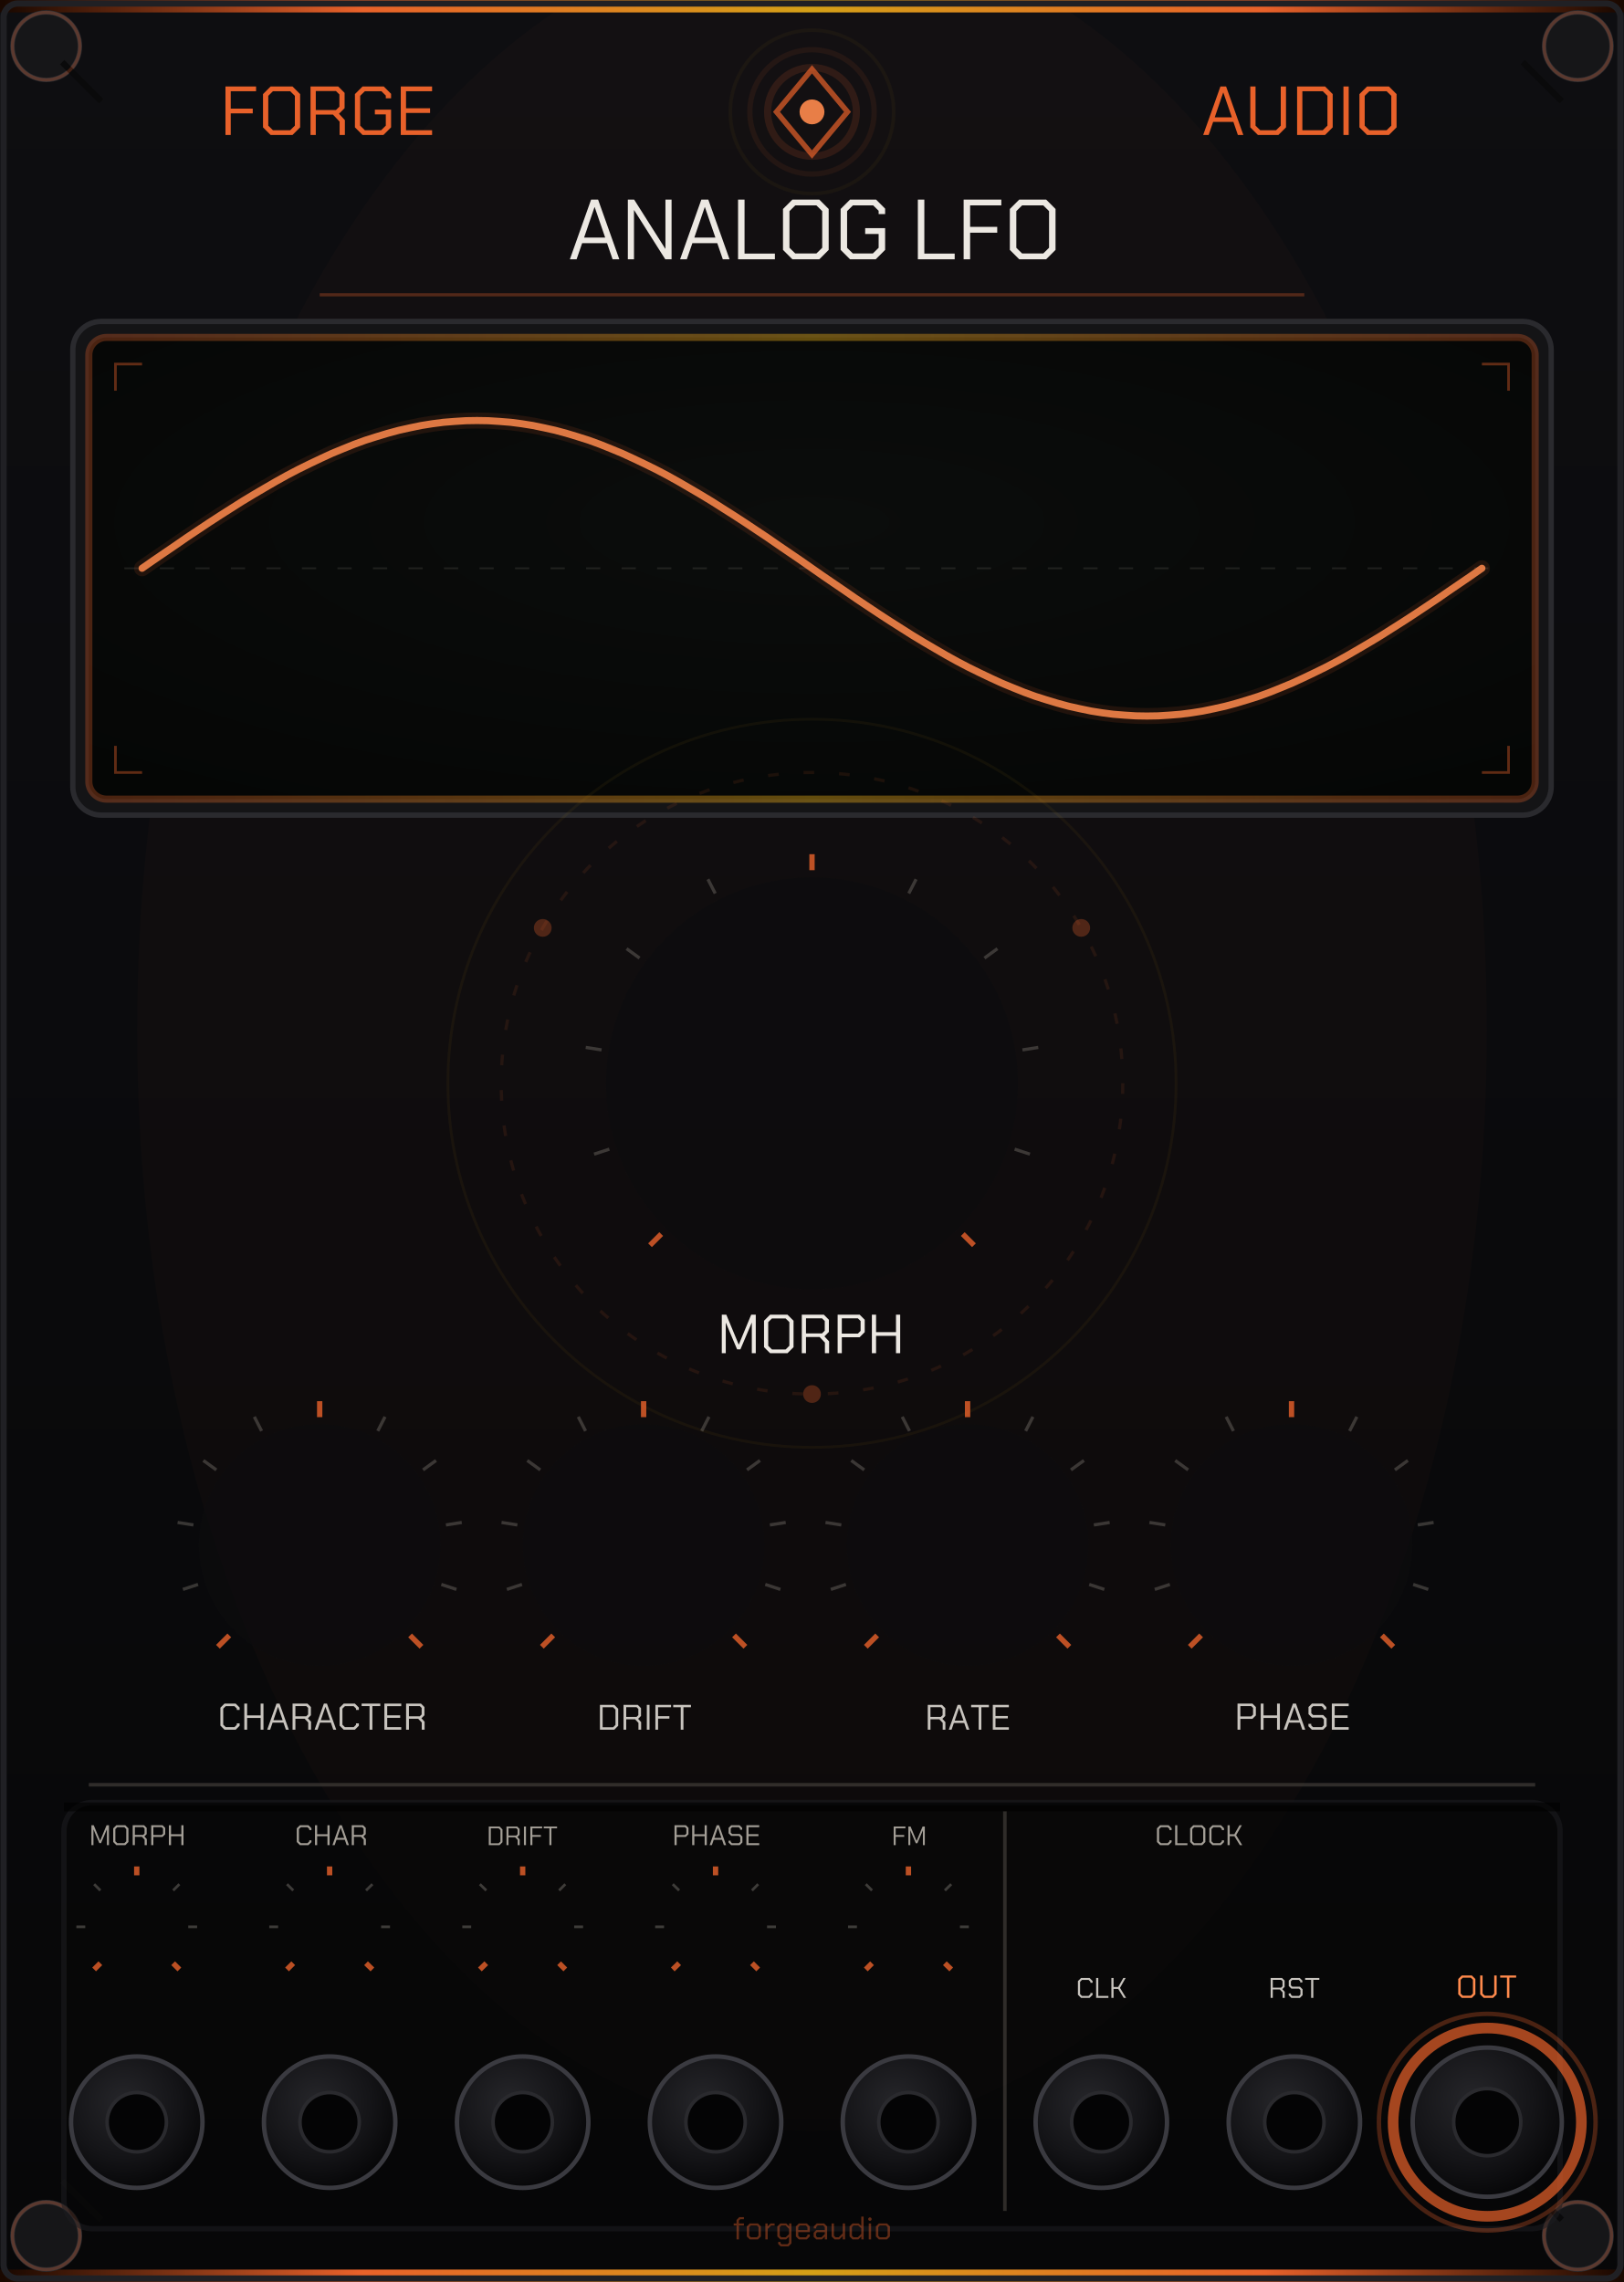
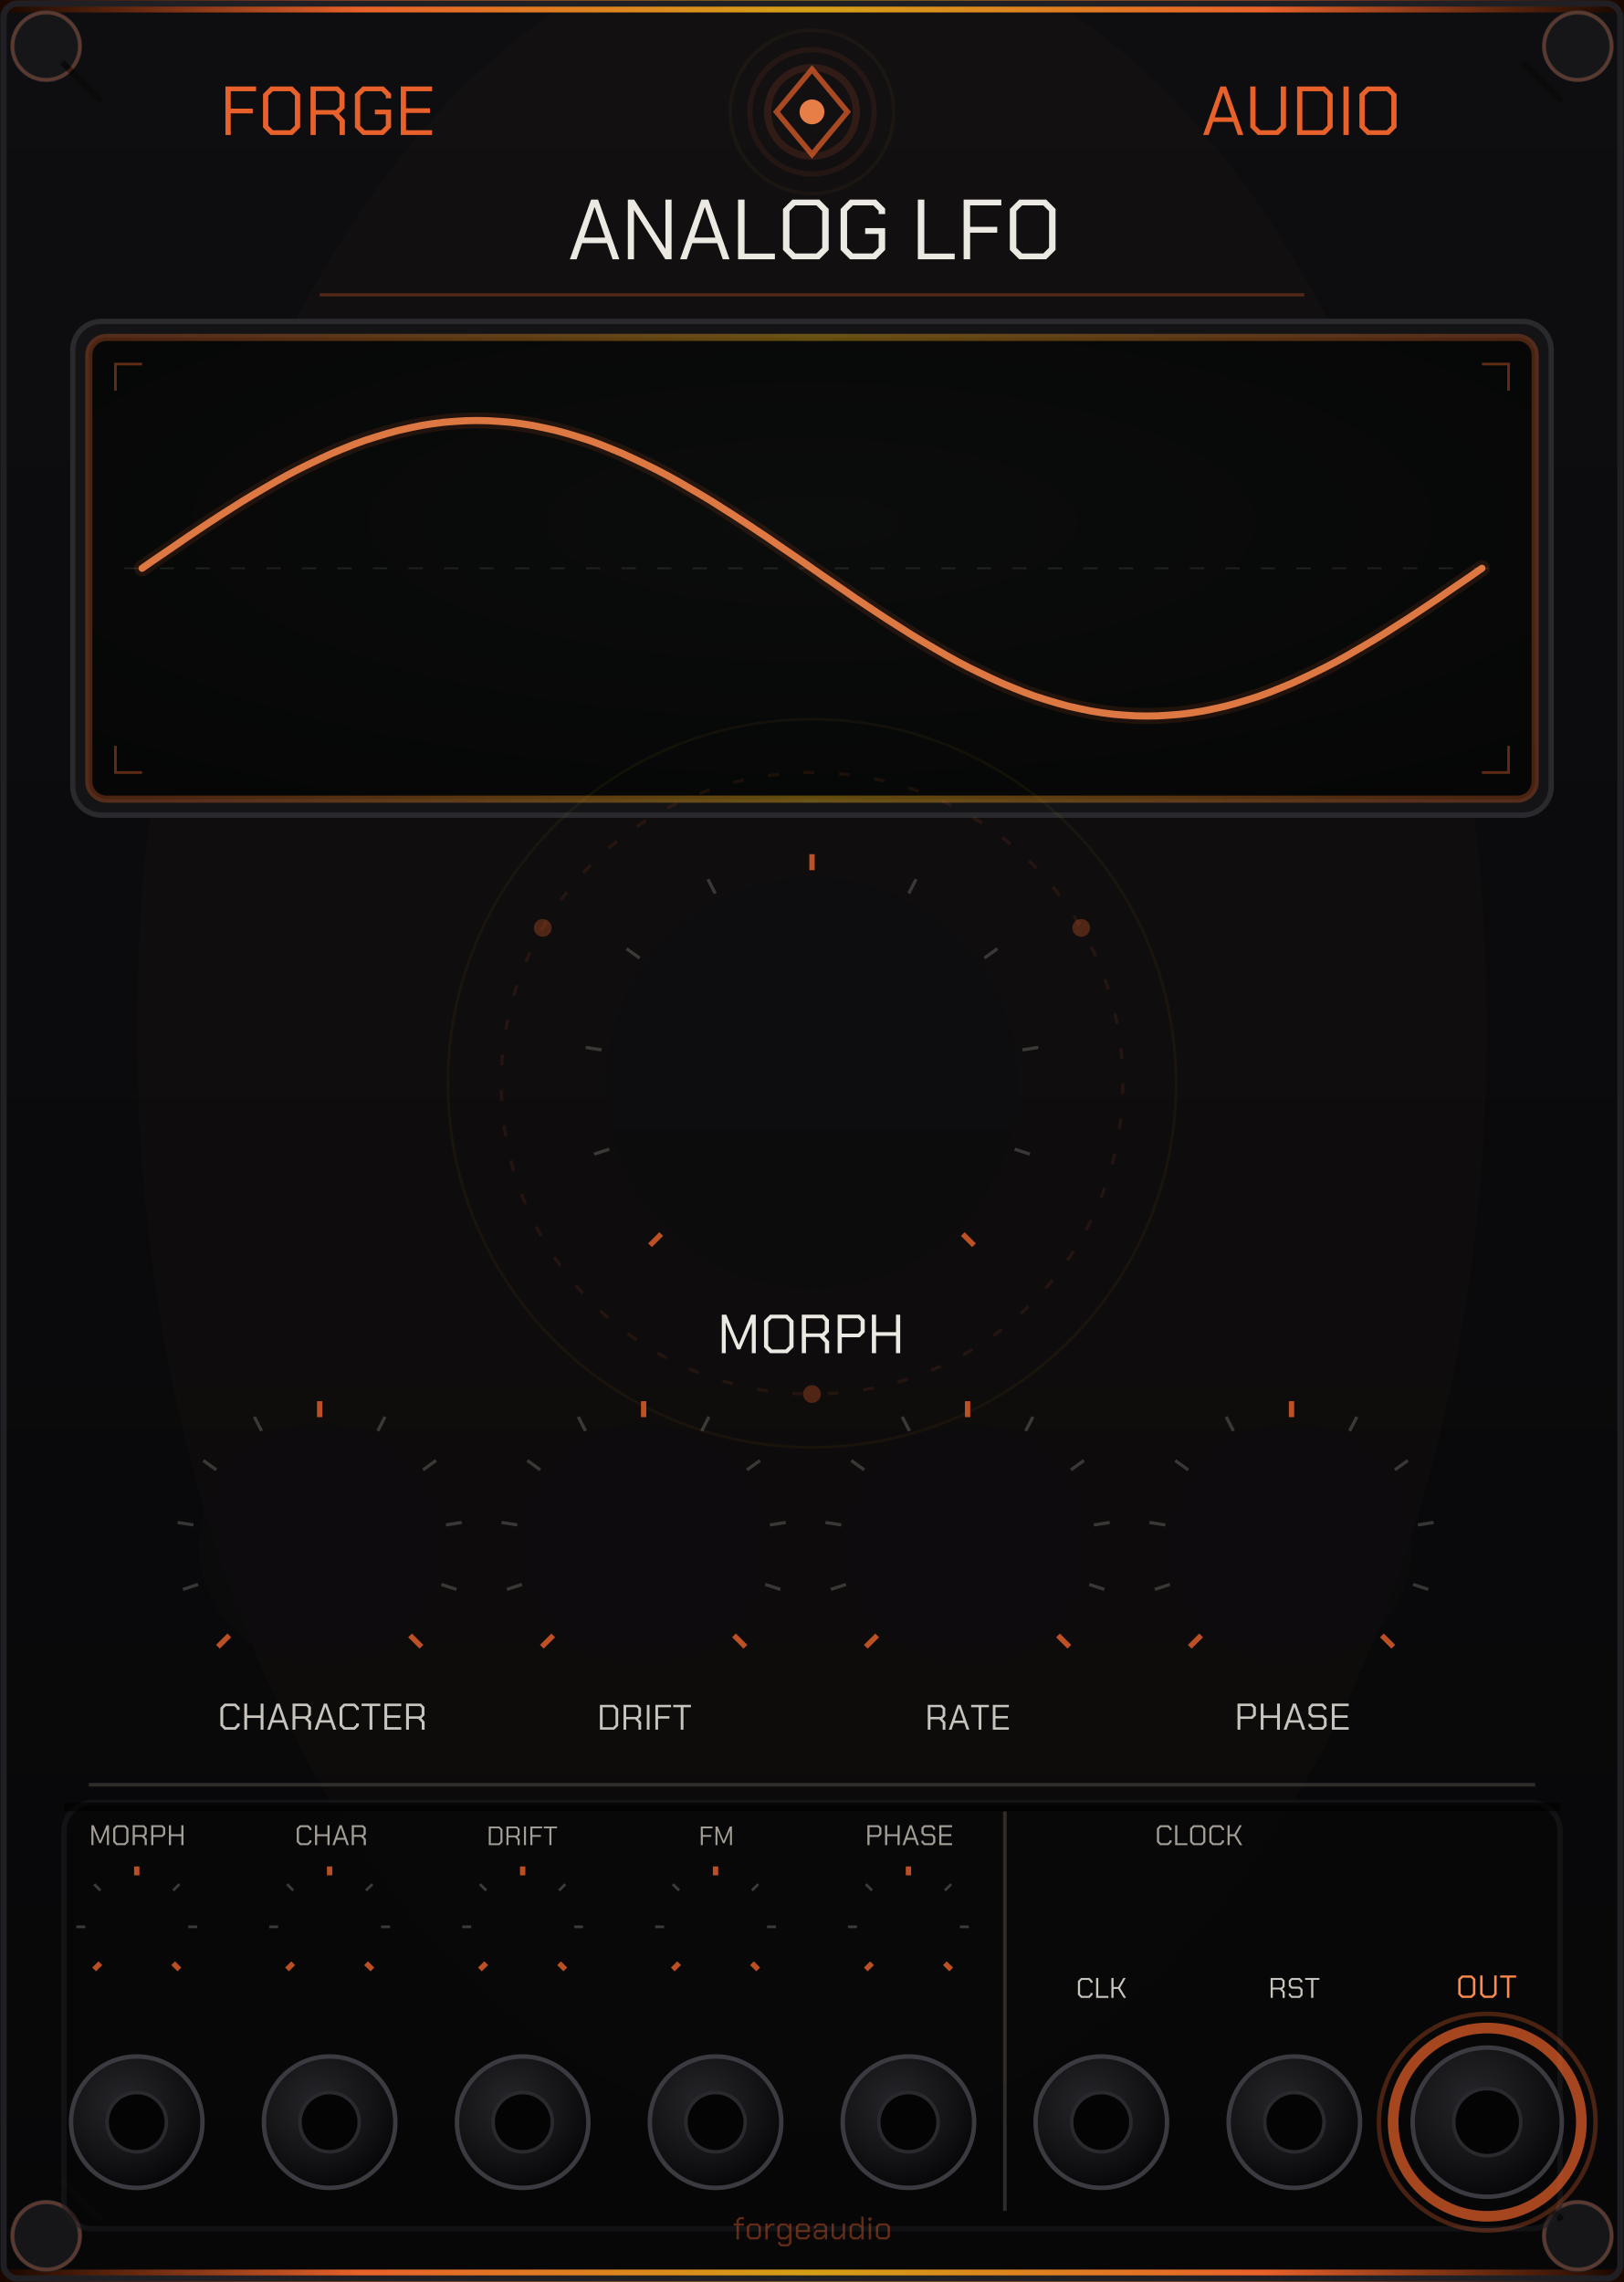
<svg xmlns="http://www.w3.org/2000/svg" width="91.44mm" height="128.5mm" viewBox="0 0 91.44 128.5" version="1.1">
  <defs>
    <linearGradient id="bg" x1="0" y1="0" x2="0" y2="1">
      <stop offset="0" stop-color="#0e0e11" />
      <stop offset="0.55" stop-color="#0a0a0c" />
      <stop offset="1" stop-color="#070708" />
    </linearGradient>
    <linearGradient id="rail" x1="0" y1="0" x2="1" y2="0">
      <stop offset="0" stop-color="#1a0800" />
      <stop offset="0.22" stop-color="#e8612a" />
      <stop offset="0.5" stop-color="#d4a017" />
      <stop offset="0.78" stop-color="#e8612a" />
      <stop offset="1" stop-color="#1a0800" />
    </linearGradient>
    <radialGradient id="metal" cx="0.38" cy="0.32" r="0.75">
      <stop offset="0" stop-color="#34343a" />
      <stop offset="0.5" stop-color="#202024" />
      <stop offset="1" stop-color="#0e0e10" />
    </radialGradient>
    <radialGradient id="metalHero" cx="0.38" cy="0.30" r="0.78">
      <stop offset="0" stop-color="#3c3c44" />
      <stop offset="0.45" stop-color="#242429" />
      <stop offset="1" stop-color="#0d0d0f" />
    </radialGradient>
    <radialGradient id="jack" cx="0.4" cy="0.35" r="0.7">
      <stop offset="0" stop-color="#26262a" />
      <stop offset="0.6" stop-color="#141417" />
      <stop offset="1" stop-color="#050506" />
    </radialGradient>
    <radialGradient id="screen" cx="0.5" cy="0.4" r="0.85">
      <stop offset="0" stop-color="#0b0d0c" />
      <stop offset="1" stop-color="#040504" />
    </radialGradient>
    <linearGradient id="dispStroke" x1="0" y1="0" x2="1" y2="0">
      <stop offset="0" stop-color="#e8612a" stop-opacity="0.3" />
      <stop offset="0.5" stop-color="#d4a017" stop-opacity="0.45" />
      <stop offset="1" stop-color="#e8612a" stop-opacity="0.3" />
    </linearGradient>
  </defs>
  <rect x="0" y="0" width="91.44" height="128.5" fill="url(#bg)" />
  <ellipse cx="45.72" cy="58" rx="38" ry="62" fill="#e8612a" opacity="0.02" />
  <rect x="0" y="0" width="91.44" height="0.7" fill="url(#rail)" />
  <rect x="0" y="127.80" width="91.44" height="0.7" fill="url(#rail)" />
  <rect x="0.2" y="0.2" width="91.04" height="128.10" rx="0.8" fill="none" stroke="#202024" stroke-width="0.35" />
  <circle cx="2.60" cy="2.60" r="1.9" fill="#161618" stroke="#2c2c30" stroke-width="0.25" />
  <path d="M 3.50 3.50 L 5.70 5.70" stroke="#0a0a0b" stroke-width="0.35" />
  <circle cx="2.60" cy="2.60" r="1.9" fill="none" stroke="#e8612a" stroke-width="0.18" opacity="0.25" />
  <circle cx="88.84" cy="2.60" r="1.9" fill="#161618" stroke="#2c2c30" stroke-width="0.25" />
  <path d="M 85.74 3.50 L 87.94 5.70" stroke="#0a0a0b" stroke-width="0.35" />
  <circle cx="88.84" cy="2.60" r="1.9" fill="none" stroke="#e8612a" stroke-width="0.18" opacity="0.25" />
  <circle cx="2.60" cy="125.90" r="1.9" fill="#161618" stroke="#2c2c30" stroke-width="0.25" />
  <path d="M 3.50 122.80 L 5.70 125.00" stroke="#0a0a0b" stroke-width="0.35" />
  <circle cx="2.60" cy="125.90" r="1.9" fill="none" stroke="#e8612a" stroke-width="0.18" opacity="0.25" />
  <circle cx="88.84" cy="125.90" r="1.9" fill="#161618" stroke="#2c2c30" stroke-width="0.25" />
  <path d="M 85.74 122.80 L 87.94 125.00" stroke="#0a0a0b" stroke-width="0.35" />
  <circle cx="88.84" cy="125.90" r="1.9" fill="none" stroke="#e8612a" stroke-width="0.18" opacity="0.25" />
  <path d="M80.0 700H522.0V632H156.0V380H474.0V312H156.0V0H80.0ZM622.0 110V590L732.0 700H1048.0L1158.0 590V110L1048.0 0H732.0ZM1014.0 68 1082.0 135V565L1014.0 632H766.0L698.0 565V135L766.0 68ZM1804.0 214V0H1728.0V193L1632.0 294H1384.0V0H1308.0V700H1708.0L1800.0 608V387L1719.0 306ZM1384.0 360H1675.0L1725.0 409V585L1675.0 634H1384.0ZM1949.0 110V590L2059.0 700H2365.0L2471.0 594V530H2395.0V569L2331.0 632H2093.0L2025.0 565V135L2093.0 68H2327.0L2395.0 135V297H2237.0V365H2471.0V110L2361.0 0H2059.0ZM2611.0 700H3063.0V632H2687.0V386H3034.0V318H2687.0V68H3063.0V0H2611.0Z" fill="#e8612a" transform="translate(12.3829,7.6) scale(0.0039,-0.0039)" />
  <path d="M269.0 700H351.0L600.0 0H521.0L456.0 189H164.0L99.0 0H20.0ZM434.0 255 311.0 612H309.0L187.0 255ZM700.0 110V700H776.0V135L844.0 68H1072.0L1140.0 135V700H1216.0V110L1106.0 0H810.0ZM1376.0 700H1780.0L1890.0 590V110L1780.0 0H1376.0ZM1746.0 68 1814.0 135V565L1746.0 632H1452.0V68ZM2045.0 700H2121.0V0H2045.0ZM2276.0 110V590L2386.0 700H2702.0L2812.0 590V110L2702.0 0H2386.0ZM2668.0 68 2736.0 135V565L2668.0 632H2420.0L2352.0 565V135L2420.0 68Z" fill="#e8612a" transform="translate(67.6678,7.6) scale(0.0039,-0.0039)" />
  <circle cx="45.72" cy="6.30" r="4.6" fill="none" stroke="#d4a017" stroke-width="0.2" opacity="0.05" />
  <circle cx="45.72" cy="6.30" r="3.5" fill="none" stroke="#e8612a" stroke-width="0.3" opacity="0.08" />
  <circle cx="45.72" cy="6.30" r="2.5" fill="none" stroke="#e8612a" stroke-width="0.4" opacity="0.14" />
  <polygon points="45.72,3.90 47.72,6.30 45.72,8.70 43.72,6.30" fill="none" stroke="#e8612a" stroke-width="0.3" opacity="0.7" />
  <circle cx="45.72" cy="6.30" r="0.7" fill="#ff8a4c" opacity="0.9" />
  <path d="M269.0 700H351.0L600.0 0H521.0L456.0 189H164.0L99.0 0H20.0ZM434.0 255 311.0 612H309.0L187.0 255ZM700.0 700H774.0L1139.0 124H1141.0V700H1213.0V0H1139.0L774.0 576H772.0V0H700.0ZM1562.0 700H1644.0L1893.0 0H1814.0L1749.0 189H1457.0L1392.0 0H1313.0ZM1727.0 255 1604.0 612H1602.0L1480.0 255ZM1993.0 700H2069.0V67H2425.0V0H1993.0ZM2520.0 110V590L2630.0 700H2946.0L3056.0 590V110L2946.0 0H2630.0ZM2912.0 68 2980.0 135V565L2912.0 632H2664.0L2596.0 565V135L2664.0 68ZM3196.0 110V590L3306.0 700H3612.0L3718.0 594V530H3642.0V569L3578.0 632H3340.0L3272.0 565V135L3340.0 68H3574.0L3642.0 135V297H3484.0V365H3718.0V110L3608.0 0H3306.0ZM4102.0 700H4178.0V67H4534.0V0H4102.0ZM4639.0 700H5081.0V632H4715.0V380H5033.0V312H4715.0V0H4639.0ZM5181.0 110V590L5291.0 700H5607.0L5717.0 590V110L5607.0 0H5291.0ZM5573.0 68 5641.0 135V565L5573.0 632H5325.0L5257.0 565V135L5325.0 68Z" fill="#ece8e2" transform="translate(31.9912,14.6) scale(0.0048,-0.0048)" />
  <path d="M 18 16.6 L 73.44 16.6" stroke="#e8612a" stroke-width="0.18" opacity="0.3" />
  <rect x="4.10" y="18.10" width="83.24" height="27.80" rx="1.6" fill="#141416" stroke="#2a2a2e" stroke-width="0.3" />
  <rect x="5.00" y="19.00" width="81.44" height="26.00" rx="1.0" fill="url(#screen)" stroke="url(#dispStroke)" stroke-width="0.4" />
  <path d="M 7.00 32.00 L 84.44 32.00" stroke="#8f8a82" stroke-width="0.1" opacity="0.18" stroke-dasharray="0.8 1.2" />
  <polyline points="8.00,32.00 8.63,31.56 9.26,31.13 9.89,30.70 10.51,30.27 11.14,29.85 11.77,29.43 12.40,29.02 13.03,28.62 13.66,28.22 14.29,27.84 14.92,27.47 15.54,27.11 16.17,26.76 16.80,26.43 17.43,26.12 18.06,25.82 18.69,25.53 19.32,25.27 19.94,25.02 20.57,24.79 21.20,24.59 21.83,24.40 22.46,24.23 23.09,24.09 23.72,23.96 24.35,23.86 24.97,23.78 25.60,23.73 26.23,23.69 26.86,23.68 27.49,23.69 28.12,23.73 28.75,23.78 29.37,23.86 30.00,23.96 30.63,24.09 31.26,24.23 31.89,24.40 32.52,24.59 33.15,24.79 33.78,25.02 34.40,25.27 35.03,25.53 35.66,25.82 36.29,26.12 36.92,26.43 37.55,26.76 38.18,27.11 38.80,27.47 39.43,27.84 40.06,28.22 40.69,28.62 41.32,29.02 41.95,29.43 42.58,29.85 43.21,30.27 43.83,30.70 44.46,31.13 45.09,31.56 45.72,32.00 46.35,32.44 46.98,32.87 47.61,33.30 48.23,33.73 48.86,34.15 49.49,34.57 50.12,34.98 50.75,35.38 51.38,35.78 52.01,36.16 52.64,36.53 53.26,36.89 53.89,37.24 54.52,37.57 55.15,37.88 55.78,38.18 56.41,38.47 57.04,38.73 57.66,38.98 58.29,39.21 58.92,39.41 59.55,39.60 60.18,39.77 60.81,39.91 61.44,40.04 62.07,40.14 62.69,40.22 63.32,40.27 63.95,40.31 64.58,40.32 65.21,40.31 65.84,40.27 66.47,40.22 67.09,40.14 67.72,40.04 68.35,39.91 68.98,39.77 69.61,39.60 70.24,39.41 70.87,39.21 71.50,38.98 72.12,38.73 72.75,38.47 73.38,38.18 74.01,37.88 74.64,37.57 75.27,37.24 75.90,36.89 76.52,36.53 77.15,36.16 77.78,35.78 78.41,35.38 79.04,34.98 79.67,34.57 80.30,34.15 80.93,33.73 81.55,33.30 82.18,32.87 82.81,32.44 83.44,32.00" fill="none" stroke="#e8612a" stroke-width="0.9" opacity="0.12" stroke-linecap="round" />
  <polyline points="8.00,32.00 8.63,31.56 9.26,31.13 9.89,30.70 10.51,30.27 11.14,29.85 11.77,29.43 12.40,29.02 13.03,28.62 13.66,28.22 14.29,27.84 14.92,27.47 15.54,27.11 16.17,26.76 16.80,26.43 17.43,26.12 18.06,25.82 18.69,25.53 19.32,25.27 19.94,25.02 20.57,24.79 21.20,24.59 21.83,24.40 22.46,24.23 23.09,24.09 23.72,23.96 24.35,23.86 24.97,23.78 25.60,23.73 26.23,23.69 26.86,23.68 27.49,23.69 28.12,23.73 28.75,23.78 29.37,23.86 30.00,23.96 30.63,24.09 31.26,24.23 31.89,24.40 32.52,24.59 33.15,24.79 33.78,25.02 34.40,25.27 35.03,25.53 35.66,25.82 36.29,26.12 36.92,26.43 37.55,26.76 38.18,27.11 38.80,27.47 39.43,27.84 40.06,28.22 40.69,28.62 41.32,29.02 41.95,29.43 42.58,29.85 43.21,30.27 43.83,30.70 44.46,31.13 45.09,31.56 45.72,32.00 46.35,32.44 46.98,32.87 47.61,33.30 48.23,33.73 48.86,34.15 49.49,34.57 50.12,34.98 50.75,35.38 51.38,35.78 52.01,36.16 52.64,36.53 53.26,36.89 53.89,37.24 54.52,37.57 55.15,37.88 55.78,38.18 56.41,38.47 57.04,38.73 57.66,38.98 58.29,39.21 58.92,39.41 59.55,39.60 60.18,39.77 60.81,39.91 61.44,40.04 62.07,40.14 62.69,40.22 63.32,40.27 63.95,40.31 64.58,40.32 65.21,40.31 65.84,40.27 66.47,40.22 67.09,40.14 67.72,40.04 68.35,39.91 68.98,39.77 69.61,39.60 70.24,39.41 70.87,39.21 71.50,38.98 72.12,38.73 72.75,38.47 73.38,38.18 74.01,37.88 74.64,37.57 75.27,37.24 75.90,36.89 76.52,36.53 77.15,36.16 77.78,35.78 78.41,35.38 79.04,34.98 79.67,34.57 80.30,34.15 80.93,33.73 81.55,33.30 82.18,32.87 82.81,32.44 83.44,32.00" fill="none" stroke="#ff8a4c" stroke-width="0.4" opacity="0.85" stroke-linecap="round" />
  <path d="M 6.50 22.00 L 6.50 20.50 L 8.00 20.50" stroke="#e8612a" stroke-width="0.15" opacity="0.4" fill="none" />
  <path d="M 84.94 22.00 L 84.94 20.50 L 83.44 20.50" stroke="#e8612a" stroke-width="0.15" opacity="0.4" fill="none" />
  <path d="M 6.50 42.00 L 6.50 43.50 L 8.00 43.50" stroke="#e8612a" stroke-width="0.15" opacity="0.4" fill="none" />
  <path d="M 84.94 42.00 L 84.94 43.50 L 83.44 43.50" stroke="#e8612a" stroke-width="0.15" opacity="0.4" fill="none" />
  <circle cx="45.72" cy="61.0" r="17.5" fill="none" stroke="#e8612a" stroke-width="0.18" opacity="0.10" stroke-dasharray="0.6 1.4" />
  <circle cx="45.72" cy="61.0" r="20.5" fill="none" stroke="#d4a017" stroke-width="0.15" opacity="0.06" />
  <circle cx="30.56" cy="52.25" r="0.5" fill="#e8612a" opacity="0.3" />
  <circle cx="60.88" cy="52.25" r="0.5" fill="#e8612a" opacity="0.3" />
  <circle cx="45.72" cy="78.50" r="0.5" fill="#e8612a" opacity="0.3" />
  <path d="M 37.23 69.49 L 36.60 70.12" stroke="#e8612a" stroke-width="0.3" opacity="0.8" />
  <path d="M 34.31 64.71 L 33.45 64.99" stroke="#8f8a82" stroke-width="0.18" opacity="0.35" />
  <path d="M 33.87 59.12 L 32.98 58.98" stroke="#8f8a82" stroke-width="0.18" opacity="0.35" />
  <path d="M 36.01 53.95 L 35.28 53.42" stroke="#8f8a82" stroke-width="0.18" opacity="0.35" />
  <path d="M 40.27 50.31 L 39.86 49.51" stroke="#8f8a82" stroke-width="0.18" opacity="0.35" />
  <path d="M 45.72 49.00 L 45.72 48.10" stroke="#e8612a" stroke-width="0.3" opacity="0.8" />
  <path d="M 51.17 50.31 L 51.58 49.51" stroke="#8f8a82" stroke-width="0.18" opacity="0.35" />
  <path d="M 55.43 53.95 L 56.16 53.42" stroke="#8f8a82" stroke-width="0.18" opacity="0.35" />
  <path d="M 57.57 59.12 L 58.46 58.98" stroke="#8f8a82" stroke-width="0.18" opacity="0.35" />
  <path d="M 57.13 64.71 L 57.99 64.99" stroke="#8f8a82" stroke-width="0.18" opacity="0.35" />
  <path d="M 54.21 69.49 L 54.84 70.12" stroke="#e8612a" stroke-width="0.3" opacity="0.8" />
  <circle cx="45.72" cy="61.00" r="11.60" fill="#0c0c0e" opacity="0.6" />
  <path d="M80.0 700H162.0L387.0 158H389.0L614.0 700H697.0V0H625.0V553H623.0L418.0 70H358.0L154.0 553H152.0V0H80.0ZM847.0 110V590L957.0 700H1273.0L1383.0 590V110L1273.0 0H957.0ZM1239.0 68 1307.0 135V565L1239.0 632H991.0L923.0 565V135L991.0 68ZM2029.0 214V0H1953.0V193L1857.0 294H1609.0V0H1533.0V700H1933.0L2025.0 608V387L1944.0 306ZM1609.0 360H1900.0L1950.0 409V585L1900.0 634H1609.0ZM2184.0 700H2584.0L2676.0 608V383L2583.0 290H2260.0V0H2184.0ZM2551.0 356 2601.0 405V585L2551.0 634H2260.0V356ZM2806.0 700H2882.0V383H3244.0V700H3320.0V0H3244.0V315H2882.0V0H2806.0Z" fill="#ece8e2" transform="translate(40.3936,76.2) scale(0.0031,-0.0031)" />
  <path d="M 12.91 92.09 L 12.27 92.73" stroke="#e8612a" stroke-width="0.3" opacity="0.8" />
  <path d="M 11.15 89.22 L 10.30 89.50" stroke="#8f8a82" stroke-width="0.18" opacity="0.35" />
  <path d="M 10.89 85.87 L 10.00 85.73" stroke="#8f8a82" stroke-width="0.18" opacity="0.35" />
  <path d="M 12.18 82.77 L 11.45 82.24" stroke="#8f8a82" stroke-width="0.18" opacity="0.35" />
  <path d="M 14.73 80.58 L 14.32 79.78" stroke="#8f8a82" stroke-width="0.18" opacity="0.35" />
  <path d="M 18.00 79.80 L 18.00 78.90" stroke="#e8612a" stroke-width="0.3" opacity="0.8" />
  <path d="M 21.27 80.58 L 21.68 79.78" stroke="#8f8a82" stroke-width="0.18" opacity="0.35" />
  <path d="M 23.82 82.77 L 24.55 82.24" stroke="#8f8a82" stroke-width="0.18" opacity="0.35" />
  <path d="M 25.11 85.87 L 26.00 85.73" stroke="#8f8a82" stroke-width="0.18" opacity="0.35" />
  <path d="M 24.85 89.22 L 25.70 89.50" stroke="#8f8a82" stroke-width="0.18" opacity="0.35" />
  <path d="M 23.09 92.09 L 23.73 92.73" stroke="#e8612a" stroke-width="0.3" opacity="0.8" />
  <circle cx="18.00" cy="87.00" r="6.80" fill="#0c0c0e" opacity="0.6" />
  <path d="M70.0 110V590L180.0 700H480.0L586.0 594V530H510.0V569L446.0 632H214.0L146.0 565V135L214.0 68H446.0L510.0 131V170H586.0V106L480.0 0H180.0ZM711.0 700H787.0V383H1149.0V700H1225.0V0H1149.0V315H787.0V0H711.0ZM1574.0 700H1656.0L1905.0 0H1826.0L1761.0 189H1469.0L1404.0 0H1325.0ZM1739.0 255 1616.0 612H1614.0L1492.0 255ZM2501.0 214V0H2425.0V193L2329.0 294H2081.0V0H2005.0V700H2405.0L2497.0 608V387L2416.0 306ZM2081.0 360H2372.0L2422.0 409V585L2372.0 634H2081.0ZM2845.0 700H2927.0L3176.0 0H3097.0L3032.0 189H2740.0L2675.0 0H2596.0ZM3010.0 255 2887.0 612H2885.0L2763.0 255ZM3266.0 110V590L3376.0 700H3676.0L3782.0 594V530H3706.0V569L3642.0 632H3410.0L3342.0 565V135L3410.0 68H3642.0L3706.0 131V170H3782.0V106L3676.0 0H3376.0ZM4069.0 633H3857.0V700H4357.0V633H4145.0V0H4069.0ZM4467.0 700H4919.0V632H4543.0V386H4890.0V318H4543.0V68H4919.0V0H4467.0ZM5545.0 214V0H5469.0V193L5373.0 294H5125.0V0H5049.0V700H5449.0L5541.0 608V387L5460.0 306ZM5125.0 360H5416.0L5466.0 409V585L5416.0 634H5125.0Z" fill="#c8c4be" transform="translate(12.2624,97.4) scale(0.0021,-0.0021)" />
  <path d="M 31.15 92.09 L 30.51 92.73" stroke="#e8612a" stroke-width="0.3" opacity="0.8" />
  <path d="M 29.39 89.22 L 28.54 89.50" stroke="#8f8a82" stroke-width="0.18" opacity="0.35" />
  <path d="M 29.13 85.87 L 28.24 85.73" stroke="#8f8a82" stroke-width="0.18" opacity="0.35" />
  <path d="M 30.42 82.77 L 29.69 82.24" stroke="#8f8a82" stroke-width="0.18" opacity="0.35" />
  <path d="M 32.97 80.58 L 32.56 79.78" stroke="#8f8a82" stroke-width="0.18" opacity="0.35" />
  <path d="M 36.24 79.80 L 36.24 78.90" stroke="#e8612a" stroke-width="0.3" opacity="0.8" />
  <path d="M 39.51 80.58 L 39.92 79.78" stroke="#8f8a82" stroke-width="0.18" opacity="0.35" />
  <path d="M 42.06 82.77 L 42.79 82.24" stroke="#8f8a82" stroke-width="0.18" opacity="0.35" />
  <path d="M 43.35 85.87 L 44.24 85.73" stroke="#8f8a82" stroke-width="0.18" opacity="0.35" />
  <path d="M 43.09 89.22 L 43.94 89.50" stroke="#8f8a82" stroke-width="0.18" opacity="0.35" />
  <path d="M 41.33 92.09 L 41.97 92.73" stroke="#e8612a" stroke-width="0.3" opacity="0.8" />
  <circle cx="36.24" cy="87.00" r="6.80" fill="#0c0c0e" opacity="0.6" />
  <path d="M80.0 700H484.0L594.0 590V110L484.0 0H80.0ZM450.0 68 518.0 135V565L450.0 632H156.0V68ZM1240.0 214V0H1164.0V193L1068.0 294H820.0V0H744.0V700H1144.0L1236.0 608V387L1155.0 306ZM820.0 360H1111.0L1161.0 409V585L1111.0 634H820.0ZM1400.0 700H1476.0V0H1400.0ZM1641.0 700H2083.0V632H1717.0V380H2035.0V312H1717.0V0H1641.0ZM2355.0 633H2143.0V700H2643.0V633H2431.0V0H2355.0Z" fill="#c8c4be" transform="translate(33.6198,97.4) scale(0.002,-0.002)" />
  <path d="M 49.39 92.09 L 48.75 92.73" stroke="#e8612a" stroke-width="0.3" opacity="0.8" />
  <path d="M 47.63 89.22 L 46.78 89.50" stroke="#8f8a82" stroke-width="0.18" opacity="0.35" />
  <path d="M 47.37 85.87 L 46.48 85.73" stroke="#8f8a82" stroke-width="0.18" opacity="0.35" />
  <path d="M 48.66 82.77 L 47.93 82.24" stroke="#8f8a82" stroke-width="0.18" opacity="0.35" />
  <path d="M 51.21 80.58 L 50.80 79.78" stroke="#8f8a82" stroke-width="0.18" opacity="0.35" />
  <path d="M 54.48 79.80 L 54.48 78.90" stroke="#e8612a" stroke-width="0.3" opacity="0.8" />
  <path d="M 57.75 80.58 L 58.16 79.78" stroke="#8f8a82" stroke-width="0.18" opacity="0.35" />
  <path d="M 60.30 82.77 L 61.03 82.24" stroke="#8f8a82" stroke-width="0.18" opacity="0.35" />
  <path d="M 61.59 85.87 L 62.48 85.73" stroke="#8f8a82" stroke-width="0.18" opacity="0.35" />
  <path d="M 61.33 89.22 L 62.18 89.50" stroke="#8f8a82" stroke-width="0.18" opacity="0.35" />
  <path d="M 59.57 92.09 L 60.21 92.73" stroke="#e8612a" stroke-width="0.3" opacity="0.8" />
  <circle cx="54.48" cy="87.00" r="6.80" fill="#0c0c0e" opacity="0.6" />
  <path d="M576.0 214V0H500.0V193L404.0 294H156.0V0H80.0V700H480.0L572.0 608V387L491.0 306ZM156.0 360H447.0L497.0 409V585L447.0 634H156.0ZM920.0 700H1002.0L1251.0 0H1172.0L1107.0 189H815.0L750.0 0H671.0ZM1085.0 255 962.0 612H960.0L838.0 255ZM1513.0 633H1301.0V700H1801.0V633H1589.0V0H1513.0ZM1911.0 700H2363.0V632H1987.0V386H2334.0V318H1987.0V68H2363.0V0H1911.0Z" fill="#c8c4be" transform="translate(52.0787,97.4) scale(0.002,-0.002)" />
  <path d="M 67.63 92.09 L 66.99 92.73" stroke="#e8612a" stroke-width="0.3" opacity="0.8" />
  <path d="M 65.87 89.22 L 65.02 89.50" stroke="#8f8a82" stroke-width="0.18" opacity="0.35" />
  <path d="M 65.61 85.87 L 64.72 85.73" stroke="#8f8a82" stroke-width="0.18" opacity="0.35" />
  <path d="M 66.90 82.77 L 66.17 82.24" stroke="#8f8a82" stroke-width="0.18" opacity="0.35" />
  <path d="M 69.45 80.58 L 69.04 79.78" stroke="#8f8a82" stroke-width="0.18" opacity="0.35" />
  <path d="M 72.72 79.80 L 72.72 78.90" stroke="#e8612a" stroke-width="0.3" opacity="0.8" />
  <path d="M 75.99 80.58 L 76.40 79.78" stroke="#8f8a82" stroke-width="0.18" opacity="0.35" />
  <path d="M 78.54 82.77 L 79.27 82.24" stroke="#8f8a82" stroke-width="0.18" opacity="0.35" />
  <path d="M 79.83 85.87 L 80.72 85.73" stroke="#8f8a82" stroke-width="0.18" opacity="0.35" />
  <path d="M 79.57 89.22 L 80.42 89.50" stroke="#8f8a82" stroke-width="0.18" opacity="0.35" />
  <path d="M 77.81 92.09 L 78.45 92.73" stroke="#e8612a" stroke-width="0.3" opacity="0.8" />
  <circle cx="72.72" cy="87.00" r="6.80" fill="#0c0c0e" opacity="0.6" />
  <path d="M80.0 700H480.0L572.0 608V383L479.0 290H156.0V0H80.0ZM447.0 356 497.0 405V585L447.0 634H156.0V356ZM702.0 700H778.0V383H1140.0V700H1216.0V0H1140.0V315H778.0V0H702.0ZM1565.0 700H1647.0L1896.0 0H1817.0L1752.0 189H1460.0L1395.0 0H1316.0ZM1730.0 255 1607.0 612H1605.0L1483.0 255ZM1981.0 92V156H2056.0V117L2104.0 68H2344.0L2394.0 119V276L2344.0 325H2075.0L1983.0 417V608L2075.0 700H2369.0L2461.0 608V543H2387.0V583L2337.0 632H2108.0L2058.0 583V442L2108.0 393H2377.0L2469.0 301V94L2375.0 0H2073.0ZM2609.0 700H3061.0V632H2685.0V386H3032.0V318H2685.0V68H3061.0V0H2609.0Z" fill="#c8c4be" transform="translate(69.5114,97.4) scale(0.0021,-0.0021)" />
  <rect x="3.6" y="101.50" width="84.24" height="24.0" rx="1.6" fill="#050506" opacity="0.55" stroke="#1c1c1f" stroke-width="0.3" />
  <rect x="3.6" y="101.50" width="84.24" height="0.5" fill="#000" opacity="0.6" />
  <path d="M 5 100.50 L 86.44 100.50" stroke="#55504a" stroke-width="0.2" opacity="0.5" />
  <path d="M80.0 700H162.0L387.0 158H389.0L614.0 700H697.0V0H625.0V553H623.0L418.0 70H358.0L154.0 553H152.0V0H80.0ZM847.0 110V590L957.0 700H1273.0L1383.0 590V110L1273.0 0H957.0ZM1239.0 68 1307.0 135V565L1239.0 632H991.0L923.0 565V135L991.0 68ZM2029.0 214V0H1953.0V193L1857.0 294H1609.0V0H1533.0V700H1933.0L2025.0 608V387L1944.0 306ZM1609.0 360H1900.0L1950.0 409V585L1900.0 634H1609.0ZM2184.0 700H2584.0L2676.0 608V383L2583.0 290H2260.0V0H2184.0ZM2551.0 356 2601.0 405V585L2551.0 634H2260.0V356ZM2806.0 700H2882.0V383H3244.0V700H3320.0V0H3244.0V315H2882.0V0H2806.0Z" fill="#a39e96" transform="translate(5.019,103.9) scale(0.0016,-0.0016)" />
  <path d="M 7.70 105.60 L 7.70 105.10" stroke="#e8612a" stroke-width="0.3" opacity="0.8" />
  <path d="M 9.75 106.45 L 10.10 106.10" stroke="#8f8a82" stroke-width="0.15" opacity="0.4" />
  <path d="M 10.60 108.50 L 11.10 108.50" stroke="#8f8a82" stroke-width="0.15" opacity="0.4" />
  <path d="M 9.75 110.55 L 10.10 110.90" stroke="#e8612a" stroke-width="0.3" opacity="0.8" />
  <path d="M 5.65 110.55 L 5.30 110.90" stroke="#e8612a" stroke-width="0.3" opacity="0.8" />
  <path d="M 4.80 108.50 L 4.30 108.50" stroke="#8f8a82" stroke-width="0.15" opacity="0.4" />
  <path d="M 5.65 106.45 L 5.30 106.10" stroke="#8f8a82" stroke-width="0.15" opacity="0.4" />
  <circle cx="7.70" cy="119.50" r="3.70" fill="url(#jack)" stroke="#3a3a40" stroke-width="0.25" />
  <circle cx="7.70" cy="119.50" r="1.67" fill="#040405" stroke="#2a2a2e" stroke-width="0.2" />
  <path d="M70.0 110V590L180.0 700H480.0L586.0 594V530H510.0V569L446.0 632H214.0L146.0 565V135L214.0 68H446.0L510.0 131V170H586.0V106L480.0 0H180.0ZM711.0 700H787.0V383H1149.0V700H1225.0V0H1149.0V315H787.0V0H711.0ZM1574.0 700H1656.0L1905.0 0H1826.0L1761.0 189H1469.0L1404.0 0H1325.0ZM1739.0 255 1616.0 612H1614.0L1492.0 255ZM2501.0 214V0H2425.0V193L2329.0 294H2081.0V0H2005.0V700H2405.0L2497.0 608V387L2416.0 306ZM2081.0 360H2372.0L2422.0 409V585L2372.0 634H2081.0Z" fill="#a39e96" transform="translate(16.5981,103.9) scale(0.0016,-0.0016)" />
  <path d="M 18.56 105.60 L 18.56 105.10" stroke="#e8612a" stroke-width="0.3" opacity="0.8" />
  <path d="M 20.61 106.45 L 20.97 106.10" stroke="#8f8a82" stroke-width="0.15" opacity="0.4" />
  <path d="M 21.46 108.50 L 21.96 108.50" stroke="#8f8a82" stroke-width="0.15" opacity="0.4" />
  <path d="M 20.61 110.55 L 20.97 110.90" stroke="#e8612a" stroke-width="0.3" opacity="0.8" />
  <path d="M 16.51 110.55 L 16.16 110.90" stroke="#e8612a" stroke-width="0.3" opacity="0.8" />
  <path d="M 15.66 108.50 L 15.16 108.50" stroke="#8f8a82" stroke-width="0.15" opacity="0.4" />
  <path d="M 16.51 106.45 L 16.16 106.10" stroke="#8f8a82" stroke-width="0.15" opacity="0.4" />
  <circle cx="18.56" cy="119.50" r="3.70" fill="url(#jack)" stroke="#3a3a40" stroke-width="0.25" />
  <circle cx="18.56" cy="119.50" r="1.67" fill="#040405" stroke="#2a2a2e" stroke-width="0.2" />
  <path d="M80.0 700H484.0L594.0 590V110L484.0 0H80.0ZM450.0 68 518.0 135V565L450.0 632H156.0V68ZM1240.0 214V0H1164.0V193L1068.0 294H820.0V0H744.0V700H1144.0L1236.0 608V387L1155.0 306ZM820.0 360H1111.0L1161.0 409V585L1111.0 634H820.0ZM1400.0 700H1476.0V0H1400.0ZM1641.0 700H2083.0V632H1717.0V380H2035.0V312H1717.0V0H1641.0ZM2355.0 633H2143.0V700H2643.0V633H2431.0V0H2355.0Z" fill="#a39e96" transform="translate(27.4013,103.9) scale(0.0015,-0.0015)" />
  <path d="M 29.43 105.60 L 29.43 105.10" stroke="#e8612a" stroke-width="0.3" opacity="0.8" />
  <path d="M 31.48 106.45 L 31.83 106.10" stroke="#8f8a82" stroke-width="0.15" opacity="0.4" />
  <path d="M 32.33 108.50 L 32.83 108.50" stroke="#8f8a82" stroke-width="0.15" opacity="0.4" />
  <path d="M 31.48 110.55 L 31.83 110.90" stroke="#e8612a" stroke-width="0.3" opacity="0.8" />
  <path d="M 27.38 110.55 L 27.02 110.90" stroke="#e8612a" stroke-width="0.3" opacity="0.8" />
  <path d="M 26.53 108.50 L 26.03 108.50" stroke="#8f8a82" stroke-width="0.15" opacity="0.4" />
  <path d="M 27.38 106.45 L 27.02 106.10" stroke="#8f8a82" stroke-width="0.15" opacity="0.4" />
  <circle cx="29.43" cy="119.50" r="3.70" fill="url(#jack)" stroke="#3a3a40" stroke-width="0.25" />
  <circle cx="29.43" cy="119.50" r="1.67" fill="#040405" stroke="#2a2a2e" stroke-width="0.2" />
-   <path d="M80.0 700H480.0L572.0 608V383L479.0 290H156.0V0H80.0ZM447.0 356 497.0 405V585L447.0 634H156.0V356ZM702.0 700H778.0V383H1140.0V700H1216.0V0H1140.0V315H778.0V0H702.0ZM1565.0 700H1647.0L1896.0 0H1817.0L1752.0 189H1460.0L1395.0 0H1316.0ZM1730.0 255 1607.0 612H1605.0L1483.0 255ZM1981.0 92V156H2056.0V117L2104.0 68H2344.0L2394.0 119V276L2344.0 325H2075.0L1983.0 417V608L2075.0 700H2369.0L2461.0 608V543H2387.0V583L2337.0 632H2108.0L2058.0 583V442L2108.0 393H2377.0L2469.0 301V94L2375.0 0H2073.0ZM2609.0 700H3061.0V632H2685.0V386H3032.0V318H2685.0V68H3061.0V0H2609.0Z" fill="#a39e96" transform="translate(37.8513,103.9) scale(0.0016,-0.0016)" />
+   <path d="M80.0 700H480.0L572.0 608V383L479.0 290H156.0V0H80.0ZM447.0 356 497.0 405V585L447.0 634H156.0V356ZM702.0 700H778.0V383H1140.0V700H1216.0V0H1140.0V315H778.0V0H702.0ZM1565.0 700H1647.0L1896.0 0H1817.0L1752.0 189H1460.0L1395.0 0H1316.0ZM1730.0 255 1607.0 612H1605.0L1483.0 255ZM1981.0 92V156H2056.0V117L2104.0 68H2344.0L2394.0 119V276L2344.0 325H2075.0L1983.0 417V608L2075.0 700H2369.0L2461.0 608V543H2387.0V583L2337.0 632H2108.0L2058.0 583V442L2108.0 393H2377.0L2469.0 301V94L2375.0 0H2073.0ZM2609.0 700H3061.0V632H2685.0V386H3032.0V318H2685.0V68H3061.0V0H2609.0Z" fill="#a39e96" transform="translate(48.7113,103.9) scale(0.0016,-0.0016)" />
  <path d="M 40.29 105.60 L 40.29 105.10" stroke="#e8612a" stroke-width="0.3" opacity="0.8" />
  <path d="M 42.34 106.45 L 42.69 106.10" stroke="#8f8a82" stroke-width="0.15" opacity="0.4" />
  <path d="M 43.19 108.50 L 43.69 108.50" stroke="#8f8a82" stroke-width="0.15" opacity="0.4" />
  <path d="M 42.34 110.55 L 42.69 110.90" stroke="#e8612a" stroke-width="0.3" opacity="0.8" />
  <path d="M 38.24 110.55 L 37.88 110.90" stroke="#e8612a" stroke-width="0.3" opacity="0.8" />
  <path d="M 37.39 108.50 L 36.89 108.50" stroke="#8f8a82" stroke-width="0.15" opacity="0.4" />
  <path d="M 38.24 106.45 L 37.88 106.10" stroke="#8f8a82" stroke-width="0.15" opacity="0.4" />
  <circle cx="40.29" cy="119.50" r="3.70" fill="url(#jack)" stroke="#3a3a40" stroke-width="0.25" />
  <circle cx="40.29" cy="119.50" r="1.67" fill="#040405" stroke="#2a2a2e" stroke-width="0.2" />
-   <path d="M80.0 700H522.0V632H156.0V380H474.0V312H156.0V0H80.0ZM632.0 700H714.0L939.0 158H941.0L1166.0 700H1249.0V0H1177.0V553H1175.0L970.0 70H910.0L706.0 553H704.0V0H632.0Z" fill="#a39e96" transform="translate(50.1989,103.9) scale(0.0015,-0.0015)" />
+   <path d="M80.0 700H522.0V632H156.0V380H474.0V312H156.0V0H80.0ZM632.0 700H714.0L939.0 158H941.0L1166.0 700H1249.0V0H1177.0V553H1175.0L970.0 70H910.0L706.0 553H704.0V0H632.0Z" fill="#a39e96" transform="translate(39.3389,103.9) scale(0.0015,-0.0015)" />
  <path d="M 51.15 105.60 L 51.15 105.10" stroke="#e8612a" stroke-width="0.3" opacity="0.8" />
  <path d="M 53.20 106.45 L 53.56 106.10" stroke="#8f8a82" stroke-width="0.15" opacity="0.4" />
  <path d="M 54.05 108.50 L 54.55 108.50" stroke="#8f8a82" stroke-width="0.15" opacity="0.4" />
  <path d="M 53.20 110.55 L 53.56 110.90" stroke="#e8612a" stroke-width="0.3" opacity="0.8" />
  <path d="M 49.10 110.55 L 48.75 110.90" stroke="#e8612a" stroke-width="0.3" opacity="0.8" />
  <path d="M 48.25 108.50 L 47.75 108.50" stroke="#8f8a82" stroke-width="0.15" opacity="0.4" />
  <path d="M 49.10 106.45 L 48.75 106.10" stroke="#8f8a82" stroke-width="0.15" opacity="0.4" />
  <circle cx="51.15" cy="119.50" r="3.70" fill="url(#jack)" stroke="#3a3a40" stroke-width="0.25" />
  <circle cx="51.15" cy="119.50" r="1.67" fill="#040405" stroke="#2a2a2e" stroke-width="0.2" />
  <path d="M 56.58 102.00 L 56.58 124.50" stroke="#55504a" stroke-width="0.2" opacity="0.5" />
  <path d="M70.0 110V590L180.0 700H480.0L586.0 594V530H510.0V569L446.0 632H214.0L146.0 565V135L214.0 68H446.0L510.0 131V170H586.0V106L480.0 0H180.0ZM711.0 700H787.0V67H1143.0V0H711.0ZM1238.0 110V590L1348.0 700H1664.0L1774.0 590V110L1664.0 0H1348.0ZM1630.0 68 1698.0 135V565L1630.0 632H1382.0L1314.0 565V135L1382.0 68ZM1914.0 110V590L2024.0 700H2324.0L2430.0 594V530H2354.0V569L2290.0 632H2058.0L1990.0 565V135L2058.0 68H2290.0L2354.0 131V170H2430.0V106L2324.0 0H2024.0ZM2555.0 700H2631.0V383H2794.0L2975.0 700H3057.0L2858.0 351L3072.0 0H2988.0L2795.0 315H2631.0V0H2555.0Z" fill="#a39e96" transform="translate(65.0305,103.9) scale(0.0016,-0.0016)" />
  <path d="M70.0 110V590L180.0 700H480.0L586.0 594V530H510.0V569L446.0 632H214.0L146.0 565V135L214.0 68H446.0L510.0 131V170H586.0V106L480.0 0H180.0ZM711.0 700H787.0V67H1143.0V0H711.0ZM1248.0 700H1324.0V383H1487.0L1668.0 700H1750.0L1551.0 351L1765.0 0H1681.0L1488.0 315H1324.0V0H1248.0Z" fill="#c8c4be" transform="translate(60.5809,112.5) scale(0.0016,-0.0016)" />
  <circle cx="62.01" cy="119.50" r="3.70" fill="url(#jack)" stroke="#3a3a40" stroke-width="0.25" />
  <circle cx="62.01" cy="119.50" r="1.67" fill="#040405" stroke="#2a2a2e" stroke-width="0.2" />
  <path d="M576.0 214V0H500.0V193L404.0 294H156.0V0H80.0V700H480.0L572.0 608V387L491.0 306ZM156.0 360H447.0L497.0 409V585L447.0 634H156.0ZM716.0 92V156H791.0V117L839.0 68H1079.0L1129.0 119V276L1079.0 325H810.0L718.0 417V608L810.0 700H1104.0L1196.0 608V543H1122.0V583L1072.0 632H843.0L793.0 583V442L843.0 393H1112.0L1204.0 301V94L1110.0 0H808.0ZM1506.0 633H1294.0V700H1794.0V633H1582.0V0H1506.0Z" fill="#c8c4be" transform="translate(71.4163,112.5) scale(0.0016,-0.0016)" />
  <circle cx="72.88" cy="119.50" r="3.70" fill="url(#jack)" stroke="#3a3a40" stroke-width="0.25" />
  <circle cx="72.88" cy="119.50" r="1.67" fill="#040405" stroke="#2a2a2e" stroke-width="0.2" />
  <path d="M70.0 110V590L180.0 700H496.0L606.0 590V110L496.0 0H180.0ZM462.0 68 530.0 135V565L462.0 632H214.0L146.0 565V135L214.0 68ZM756.0 110V700H832.0V135L900.0 68H1128.0L1196.0 135V700H1272.0V110L1162.0 0H866.0ZM1594.0 633H1382.0V700H1882.0V633H1670.0V0H1594.0Z" fill="#ff8a4c" transform="translate(81.9808,112.5) scale(0.0018,-0.0018)" />
  <circle cx="83.74" cy="119.50" r="5.30" fill="none" stroke="#e8612a" stroke-width="0.6" opacity="0.7" />
  <circle cx="83.74" cy="119.50" r="6.10" fill="none" stroke="#e8612a" stroke-width="0.25" opacity="0.3" />
  <circle cx="83.74" cy="119.50" r="4.20" fill="url(#jack)" stroke="#3a3a40" stroke-width="0.25" />
  <circle cx="83.74" cy="119.50" r="1.89" fill="#040405" stroke="#2a2a2e" stroke-width="0.2" />
  <path d="M120.0 433H30.0V498H120.0V609L207.0 696H351.0V632H239.0L194.0 588V498H351.0V433H194.0V0H120.0ZM441.0 92V406L533.0 498H789.0L881.0 406V92L789.0 0H533.0ZM757.0 66 807.0 115V383L757.0 432H565.0L515.0 383V115L565.0 66ZM1021.0 498H1093.0V409L1182.0 498H1311.0V432H1201.0L1095.0 326V0H1021.0ZM1836.0 498V-127L1745.0 -218H1498.0L1421.0 -141V-80H1495.0V-117L1530.0 -152H1712.0L1762.0 -103V83L1670.0 0H1488.0L1396.0 92V406L1488.0 498H1677.0L1764.0 411V498ZM1762.0 327 1657.0 432H1520.0L1470.0 383V115L1520.0 66H1658.0L1762.0 163ZM1976.0 92V406L2068.0 498H2319.0L2412.0 406V227H2050.0V115L2100.0 66H2287.0L2337.0 115V153H2411.0V92L2319.0 0H2068.0ZM2338.0 291V383L2288.0 432H2100.0L2050.0 383V291ZM2532.0 82V209L2614.0 290H2880.0V385L2830.0 434H2660.0L2610.0 385V344H2536.0V406L2628.0 498H2861.0L2953.0 406V0H2882.0V88L2790.0 0H2614.0ZM2775.0 64 2880.0 165V226H2646.0L2606.0 187V103L2646.0 64ZM3093.0 92V498H3167.0V115L3217.0 66H3317.0L3441.0 190V498H3515.0V0H3443.0V106L3337.0 0H3185.0ZM3655.0 92V406L3747.0 498H3939.0L4021.0 426V714H4095.0V0H4023.0V91L3932.0 0H3747.0ZM3916.0 66 4021.0 171V348L3925.0 432H3779.0L3729.0 383V115L3779.0 66ZM4240.0 612V656L4270.0 686H4314.0L4344.0 656V612L4314.0 582H4270.0ZM4255.0 498H4329.0V0H4255.0ZM4479.0 92V406L4571.0 498H4827.0L4919.0 406V92L4827.0 0H4571.0ZM4795.0 66 4845.0 115V383L4795.0 432H4603.0L4553.0 383V115L4603.0 66Z" fill="#e8612a" opacity="0.4" transform="translate(41.2561,126.1) scale(0.0018,-0.0018)" />
</svg>
